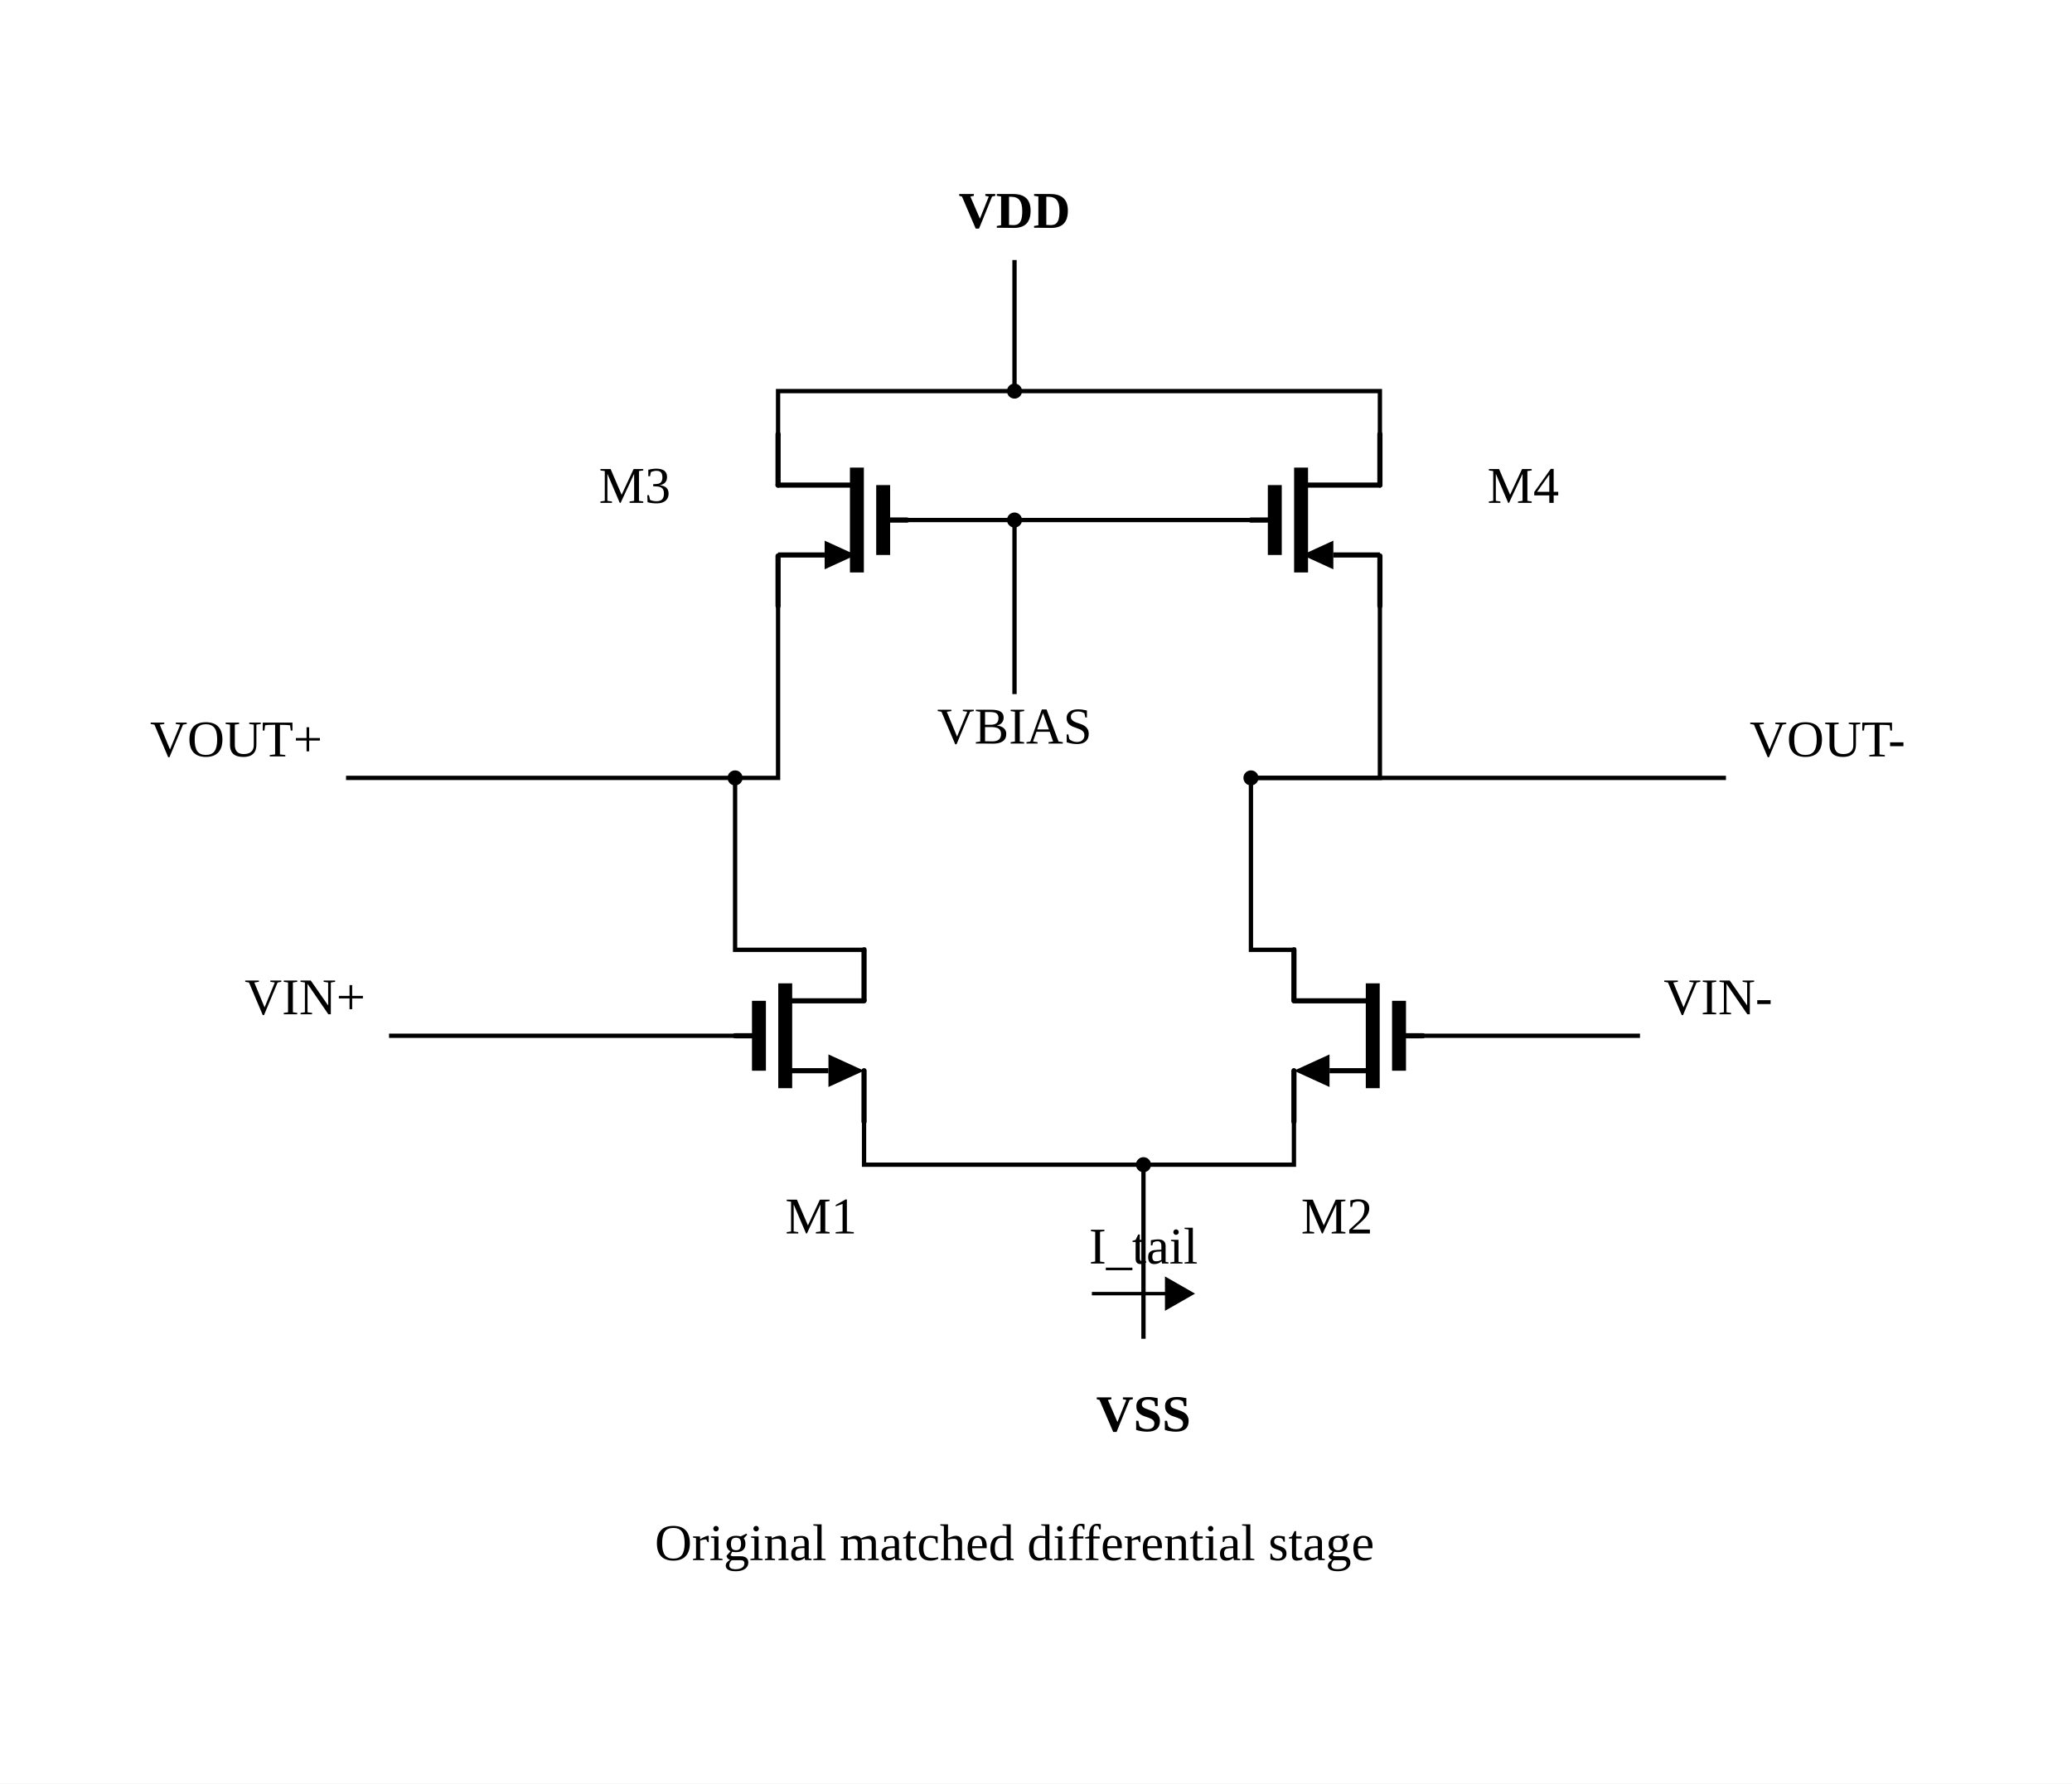
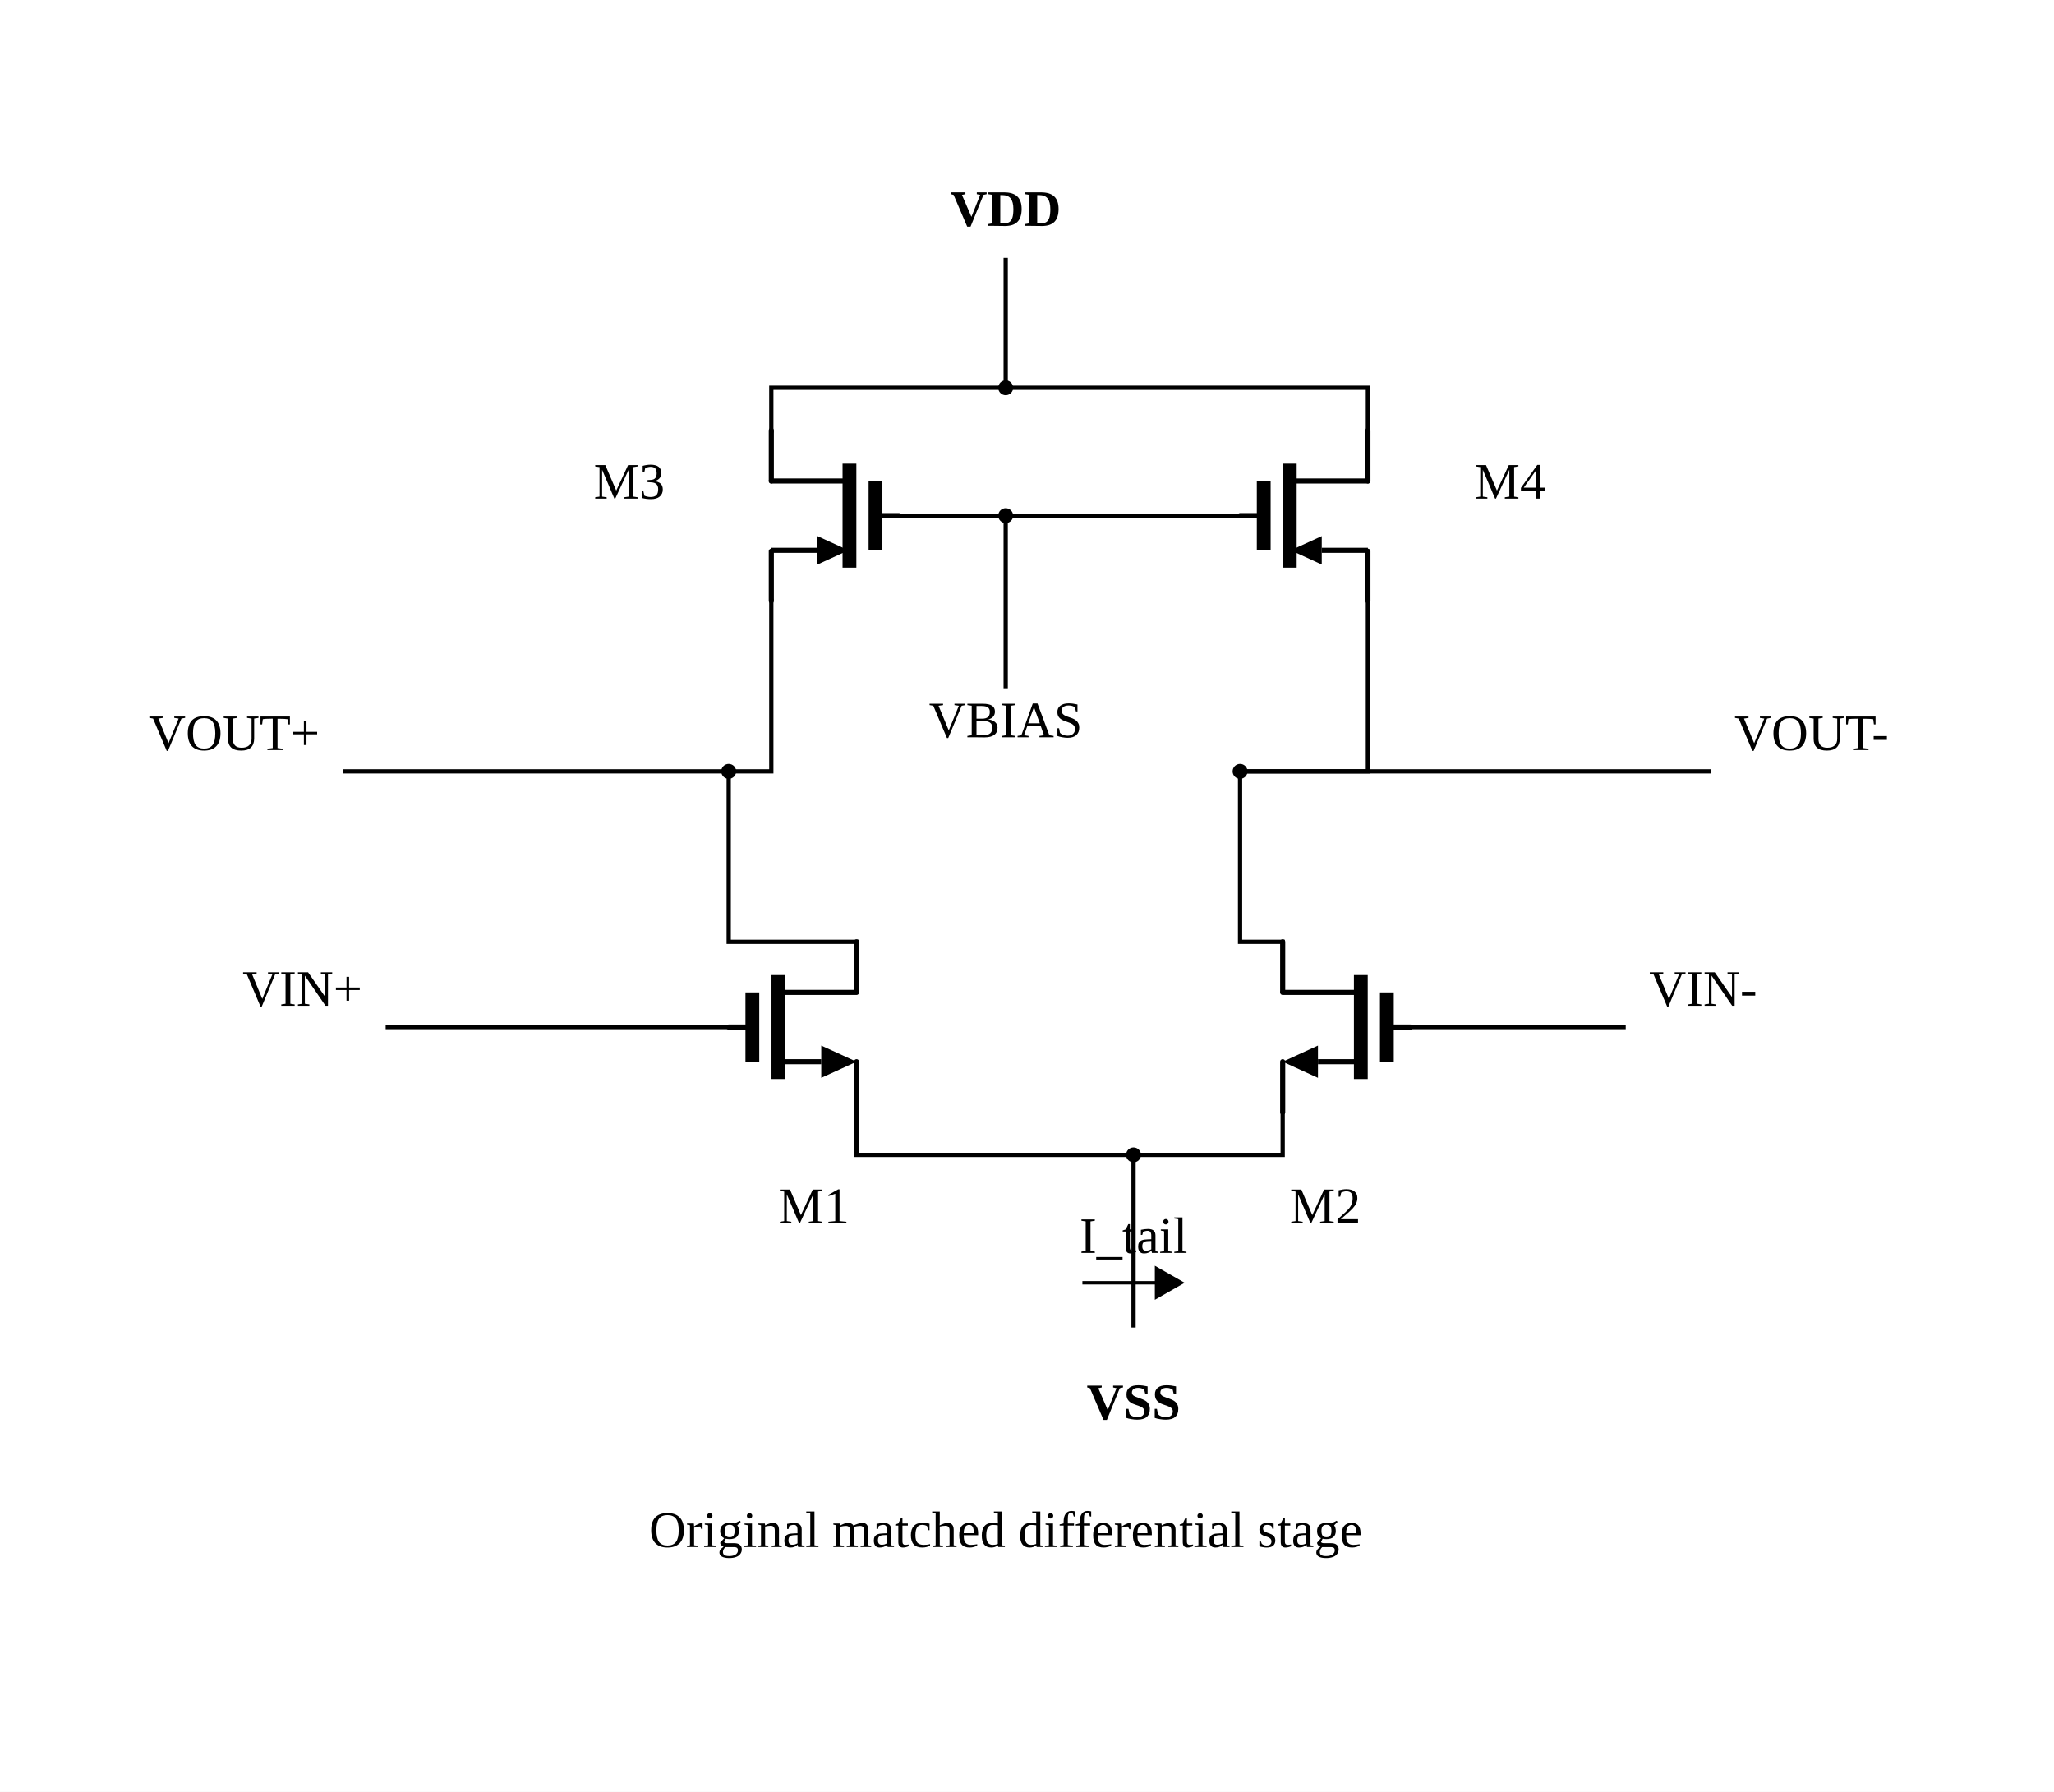
- <svg xmlns="http://www.w3.org/2000/svg" viewBox="-11 -41 482 415" role="img" aria-labelledby="title" data-style-profile="textbook-monochrome-v1">
-   <rect x="-11" y="-41" width="482" height="415" fill="#fff" />
+ <svg xmlns="http://www.w3.org/2000/svg" viewBox="-11 -41 482 420.45" role="img" aria-labelledby="title" data-style-profile="textbook-monochrome-v1">
+   <rect x="-11" y="-41" width="482" height="420.45" fill="#fff" />
  <style>text{fill:#000;font-family:Georgia,'Times New Roman',serif;font-size:12px}path,polyline,line,circle{vector-effect:non-scaling-stroke}</style>
  <g data-layer="formal">
    <g data-layer="routes">
      <polyline data-object-id="route-bias-feed" data-net-id="net-bias" points="225,80 225,120" fill="none" stroke="#000" stroke-width="1" stroke-linecap="square" stroke-linejoin="miter" />
      <polyline data-object-id="route-bias-left" data-net-id="net-bias" points="200,80 225,80" fill="none" stroke="#000" stroke-width="1" stroke-linecap="square" stroke-linejoin="miter" />
      <polyline data-object-id="route-bias-right" data-net-id="net-bias" points="225,80 280,80" fill="none" stroke="#000" stroke-width="1" stroke-linecap="square" stroke-linejoin="miter" />
      <polyline data-object-id="route-outn-bottom" data-net-id="net-voutn" points="280,140 280,180 290,180" fill="none" stroke="#000" stroke-width="1" stroke-linecap="square" stroke-linejoin="miter" />
      <polyline data-object-id="route-outn-port" data-net-id="net-voutn" points="280,140 390,140" fill="none" stroke="#000" stroke-width="1" stroke-linecap="square" stroke-linejoin="miter" />
      <polyline data-object-id="route-outn-top" data-net-id="net-voutn" points="310,100 310,140 280,140" fill="none" stroke="#000" stroke-width="1" stroke-linecap="square" stroke-linejoin="miter" />
      <polyline data-object-id="route-outp-bottom" data-net-id="net-voutp" points="160,140 160,180 190,180" fill="none" stroke="#000" stroke-width="1" stroke-linecap="square" stroke-linejoin="miter" />
      <polyline data-object-id="route-outp-port" data-net-id="net-voutp" points="70,140 160,140" fill="none" stroke="#000" stroke-width="1" stroke-linecap="square" stroke-linejoin="miter" />
      <polyline data-object-id="route-outp-top" data-net-id="net-voutp" points="170,100 170,140 160,140" fill="none" stroke="#000" stroke-width="1" stroke-linecap="square" stroke-linejoin="miter" />
      <polyline data-object-id="route-vdd-feed" data-net-id="net-vdd" points="225,20 225,50" fill="none" stroke="#000" stroke-width="1" stroke-linecap="square" stroke-linejoin="miter" />
      <polyline data-object-id="route-vdd-left" data-net-id="net-vdd" points="225,50 170,50 170,60" fill="none" stroke="#000" stroke-width="1" stroke-linecap="square" stroke-linejoin="miter" />
      <polyline data-object-id="route-vdd-right" data-net-id="net-vdd" points="225,50 310,50 310,60" fill="none" stroke="#000" stroke-width="1" stroke-linecap="square" stroke-linejoin="miter" />
      <polyline data-object-id="route-vinn" data-net-id="net-vinn" points="320,200 370,200" fill="none" stroke="#000" stroke-width="1" stroke-linecap="square" stroke-linejoin="miter" />
      <polyline data-object-id="route-vinp" data-net-id="net-vinp" points="80,200 160,200" fill="none" stroke="#000" stroke-width="1" stroke-linecap="square" stroke-linejoin="miter" />
      <polyline data-object-id="route-vss-feed" data-net-id="net-vss" points="255,230 255,270" fill="none" stroke="#000" stroke-width="1" stroke-linecap="square" stroke-linejoin="miter" />
      <polyline data-object-id="route-vss-left" data-net-id="net-vss" points="190,220 190,230 255,230" fill="none" stroke="#000" stroke-width="1" stroke-linecap="square" stroke-linejoin="miter" />
      <polyline data-object-id="route-vss-right" data-net-id="net-vss" points="290,220 290,230 255,230" fill="none" stroke="#000" stroke-width="1" stroke-linecap="square" stroke-linejoin="miter" />
    </g>
    <g data-layer="junctions">
      <circle data-object-id="junction-bias" cx="225" cy="80" r="1.75" fill="#000" />
      <circle data-object-id="junction-outn" cx="280" cy="140" r="1.75" fill="#000" />
      <circle data-object-id="junction-outp" cx="160" cy="140" r="1.75" fill="#000" />
      <circle data-object-id="junction-vdd" cx="225" cy="50" r="1.75" fill="#000" />
      <circle data-object-id="junction-vss" cx="255" cy="230" r="1.75" fill="#000" />
    </g>
    <g data-layer="symbols">
      <g data-object-id="M1" data-symbol-id="nmos">
        <g transform="translate(180 200) rotate(0)">
          <g fill="none" stroke="#000" stroke-width="1" stroke-linecap="square" stroke-linejoin="miter">
            <line x1="-8.118" y1="-8.132" x2="10" y2="-8.132" stroke-width="1.2" stroke-linecap="round" stroke-linejoin="round" />
            <polygon points="-9.957,-12.198 -9.957,12.198 -6.717,12.198 -6.717,-12.198" fill="#000" stroke="none" />
            <polygon points="-16.069,-8.132 -16.069,8.132 -12.829,8.132 -12.829,-8.132" fill="#000" stroke="none" />
            <line x1="10" y1="8.132" x2="10" y2="20" stroke-width="1.2" stroke-linecap="round" stroke-linejoin="round" />
            <line x1="-14.449" y1="0" x2="-20" y2="0" stroke-width="1.2" stroke-linecap="round" stroke-linejoin="round" />
            <line x1="10" y1="-8.349" x2="10" y2="-20" stroke-width="1.2" stroke-linecap="round" stroke-linejoin="round" />
            <line x1="-7.899" y1="8.132" x2="1.72" y2="8.132" stroke-width="1.2" stroke-linecap="butt" stroke-linejoin="round" />
            <polygon points="10,8.132 1.72,11.919 1.72,4.345" fill="#000" stroke="none" />
          </g>
        </g>
      </g>
      <g data-object-id="M2" data-symbol-id="nmos">
        <g transform="translate(300 200) rotate(0) scale(-1 1)">
          <g fill="none" stroke="#000" stroke-width="1" stroke-linecap="square" stroke-linejoin="miter">
            <line x1="-8.118" y1="-8.132" x2="10" y2="-8.132" stroke-width="1.2" stroke-linecap="round" stroke-linejoin="round" />
            <polygon points="-9.957,-12.198 -9.957,12.198 -6.717,12.198 -6.717,-12.198" fill="#000" stroke="none" />
            <polygon points="-16.069,-8.132 -16.069,8.132 -12.829,8.132 -12.829,-8.132" fill="#000" stroke="none" />
            <line x1="10" y1="8.132" x2="10" y2="20" stroke-width="1.2" stroke-linecap="round" stroke-linejoin="round" />
            <line x1="-14.449" y1="0" x2="-20" y2="0" stroke-width="1.2" stroke-linecap="round" stroke-linejoin="round" />
            <line x1="10" y1="-8.349" x2="10" y2="-20" stroke-width="1.2" stroke-linecap="round" stroke-linejoin="round" />
            <line x1="-7.899" y1="8.132" x2="1.72" y2="8.132" stroke-width="1.2" stroke-linecap="butt" stroke-linejoin="round" />
            <polygon points="10,8.132 1.72,11.919 1.72,4.345" fill="#000" stroke="none" />
          </g>
        </g>
      </g>
      <g data-object-id="M3" data-symbol-id="pmos">
        <g transform="translate(180 80) rotate(180)">
          <g fill="none" stroke="#000" stroke-width="1" stroke-linecap="square" stroke-linejoin="miter">
            <line x1="-7.899" y1="8.132" x2="10" y2="8.132" stroke-width="1.2" stroke-linecap="round" stroke-linejoin="round" />
            <polygon points="-9.957,-12.198 -9.957,12.198 -6.717,12.198 -6.717,-12.198" fill="#000" stroke="none" />
            <polygon points="-16.069,-8.132 -16.069,8.132 -12.829,8.132 -12.829,-8.132" fill="#000" stroke="none" />
            <line x1="10" y1="8.132" x2="10" y2="20" stroke-width="1.2" stroke-linecap="round" stroke-linejoin="round" />
            <line x1="-14.449" y1="0" x2="-20" y2="0" stroke-width="1.2" stroke-linecap="round" stroke-linejoin="round" />
            <line x1="10" y1="-8.349" x2="10" y2="-20" stroke-width="1.2" stroke-linecap="round" stroke-linejoin="round" />
            <line x1="-0.831" y1="-8.132" x2="10" y2="-8.132" stroke-width="1.2" stroke-linecap="butt" stroke-linejoin="round" />
            <polygon points="-8.118,-8.132 -0.831,-4.8 -0.831,-11.464" fill="#000" stroke="none" />
          </g>
        </g>
      </g>
      <g data-object-id="M4" data-symbol-id="pmos">
        <g transform="translate(300 80) rotate(180) scale(-1 1)">
          <g fill="none" stroke="#000" stroke-width="1" stroke-linecap="square" stroke-linejoin="miter">
            <line x1="-7.899" y1="8.132" x2="10" y2="8.132" stroke-width="1.2" stroke-linecap="round" stroke-linejoin="round" />
            <polygon points="-9.957,-12.198 -9.957,12.198 -6.717,12.198 -6.717,-12.198" fill="#000" stroke="none" />
            <polygon points="-16.069,-8.132 -16.069,8.132 -12.829,8.132 -12.829,-8.132" fill="#000" stroke="none" />
            <line x1="10" y1="8.132" x2="10" y2="20" stroke-width="1.2" stroke-linecap="round" stroke-linejoin="round" />
            <line x1="-14.449" y1="0" x2="-20" y2="0" stroke-width="1.2" stroke-linecap="round" stroke-linejoin="round" />
            <line x1="10" y1="-8.349" x2="10" y2="-20" stroke-width="1.2" stroke-linecap="round" stroke-linejoin="round" />
            <line x1="-0.831" y1="-8.132" x2="10" y2="-8.132" stroke-width="1.2" stroke-linecap="butt" stroke-linejoin="round" />
            <polygon points="-8.118,-8.132 -0.831,-4.8 -0.831,-11.464" fill="#000" stroke="none" />
          </g>
        </g>
      </g>
    </g>
    <g data-layer="annotations">
      <g data-object-id="annotation-tail" data-kind="route-marker" data-attached-object-id="net-vss">
        <g transform="rotate(0 255 260)">
          <line x1="243" y1="260" x2="265" y2="260" stroke="#000" stroke-width="0.8" />
          <polygon points="267,260 260,256 260,264" fill="#000" />
        </g>
        <text x="255" y="253" text-anchor="middle">I_tail</text>
      </g>
      <text data-object-id="label-bias" data-kind="net-label" data-attached-object-id="port-bias" x="225" y="132" text-anchor="middle" transform="rotate(0 225 132)">VBIAS</text>
      <text data-object-id="label-m1" data-kind="instance-label" data-attached-object-id="M1" x="180" y="246" text-anchor="middle" transform="rotate(0 180 246)">M1</text>
      <text data-object-id="label-m2" data-kind="instance-label" data-attached-object-id="M2" x="300" y="246" text-anchor="middle" transform="rotate(0 300 246)">M2</text>
      <text data-object-id="label-m3" data-kind="instance-label" data-attached-object-id="M3" x="145" y="76" text-anchor="end" transform="rotate(0 145 76)">M3</text>
      <text data-object-id="label-m4" data-kind="instance-label" data-attached-object-id="M4" x="335" y="76" text-anchor="start" transform="rotate(0 335 76)">M4</text>
      <text data-object-id="label-outn" data-kind="net-label" data-attached-object-id="port-voutn" x="396" y="135" text-anchor="start" transform="rotate(0 396 135)">VOUT-</text>
      <text data-object-id="label-outp" data-kind="net-label" data-attached-object-id="port-voutp" x="64" y="135" text-anchor="end" transform="rotate(0 64 135)">VOUT+</text>
      <text data-object-id="label-vdd" data-kind="power-label" data-attached-object-id="port-vdd" x="225" y="12" text-anchor="middle" transform="rotate(0 225 12)" font-weight="bold">VDD</text>
      <text data-object-id="label-vinn" data-kind="net-label" data-attached-object-id="port-vinn" x="376" y="195" text-anchor="start" transform="rotate(0 376 195)">VIN-</text>
      <text data-object-id="label-vinp" data-kind="net-label" data-attached-object-id="port-vinp" x="74" y="195" text-anchor="end" transform="rotate(0 74 195)">VIN+</text>
      <text data-object-id="label-vss" data-kind="power-label" data-attached-object-id="port-vss" x="255" y="292" text-anchor="middle" transform="rotate(0 255 292)" font-weight="bold">VSS</text>
    </g>
    <g data-layer="drafting">
      <text data-object-id="caption" data-kind="draft-text" x="225" y="322" text-anchor="middle" transform="rotate(0 225 322)" font-size="12">Original matched differential stage</text>
    </g>
  </g>
</svg>
